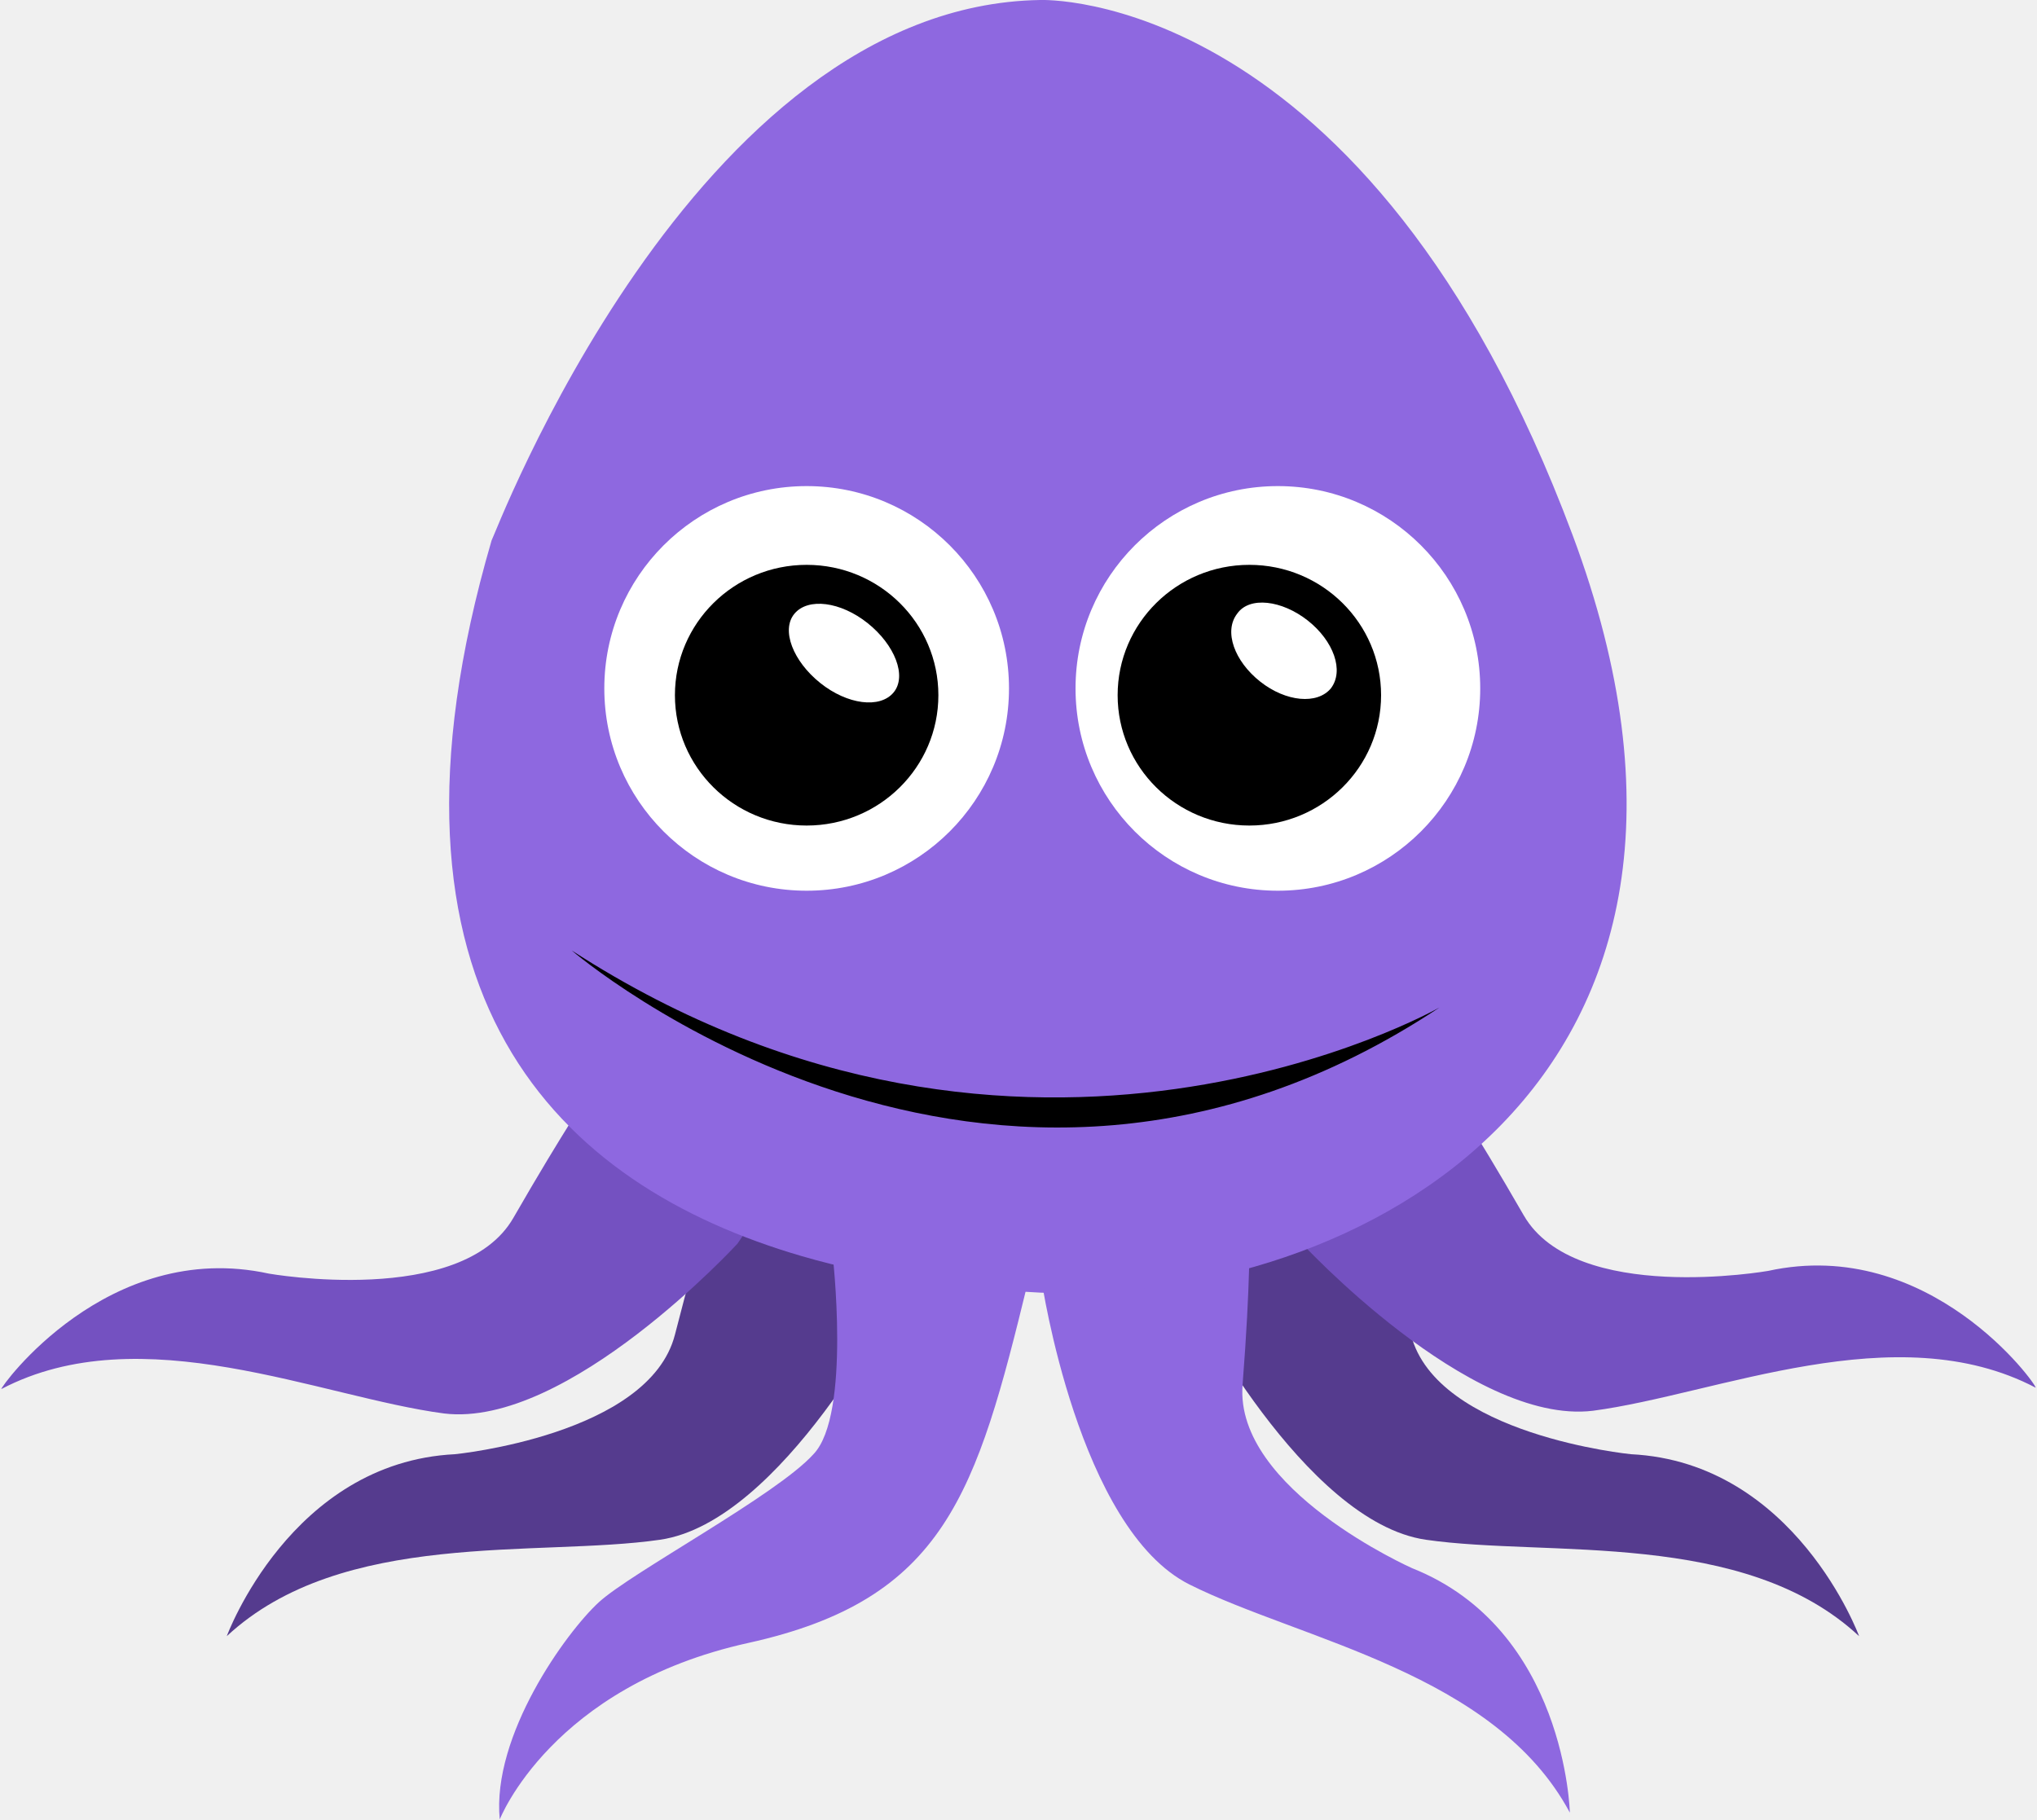
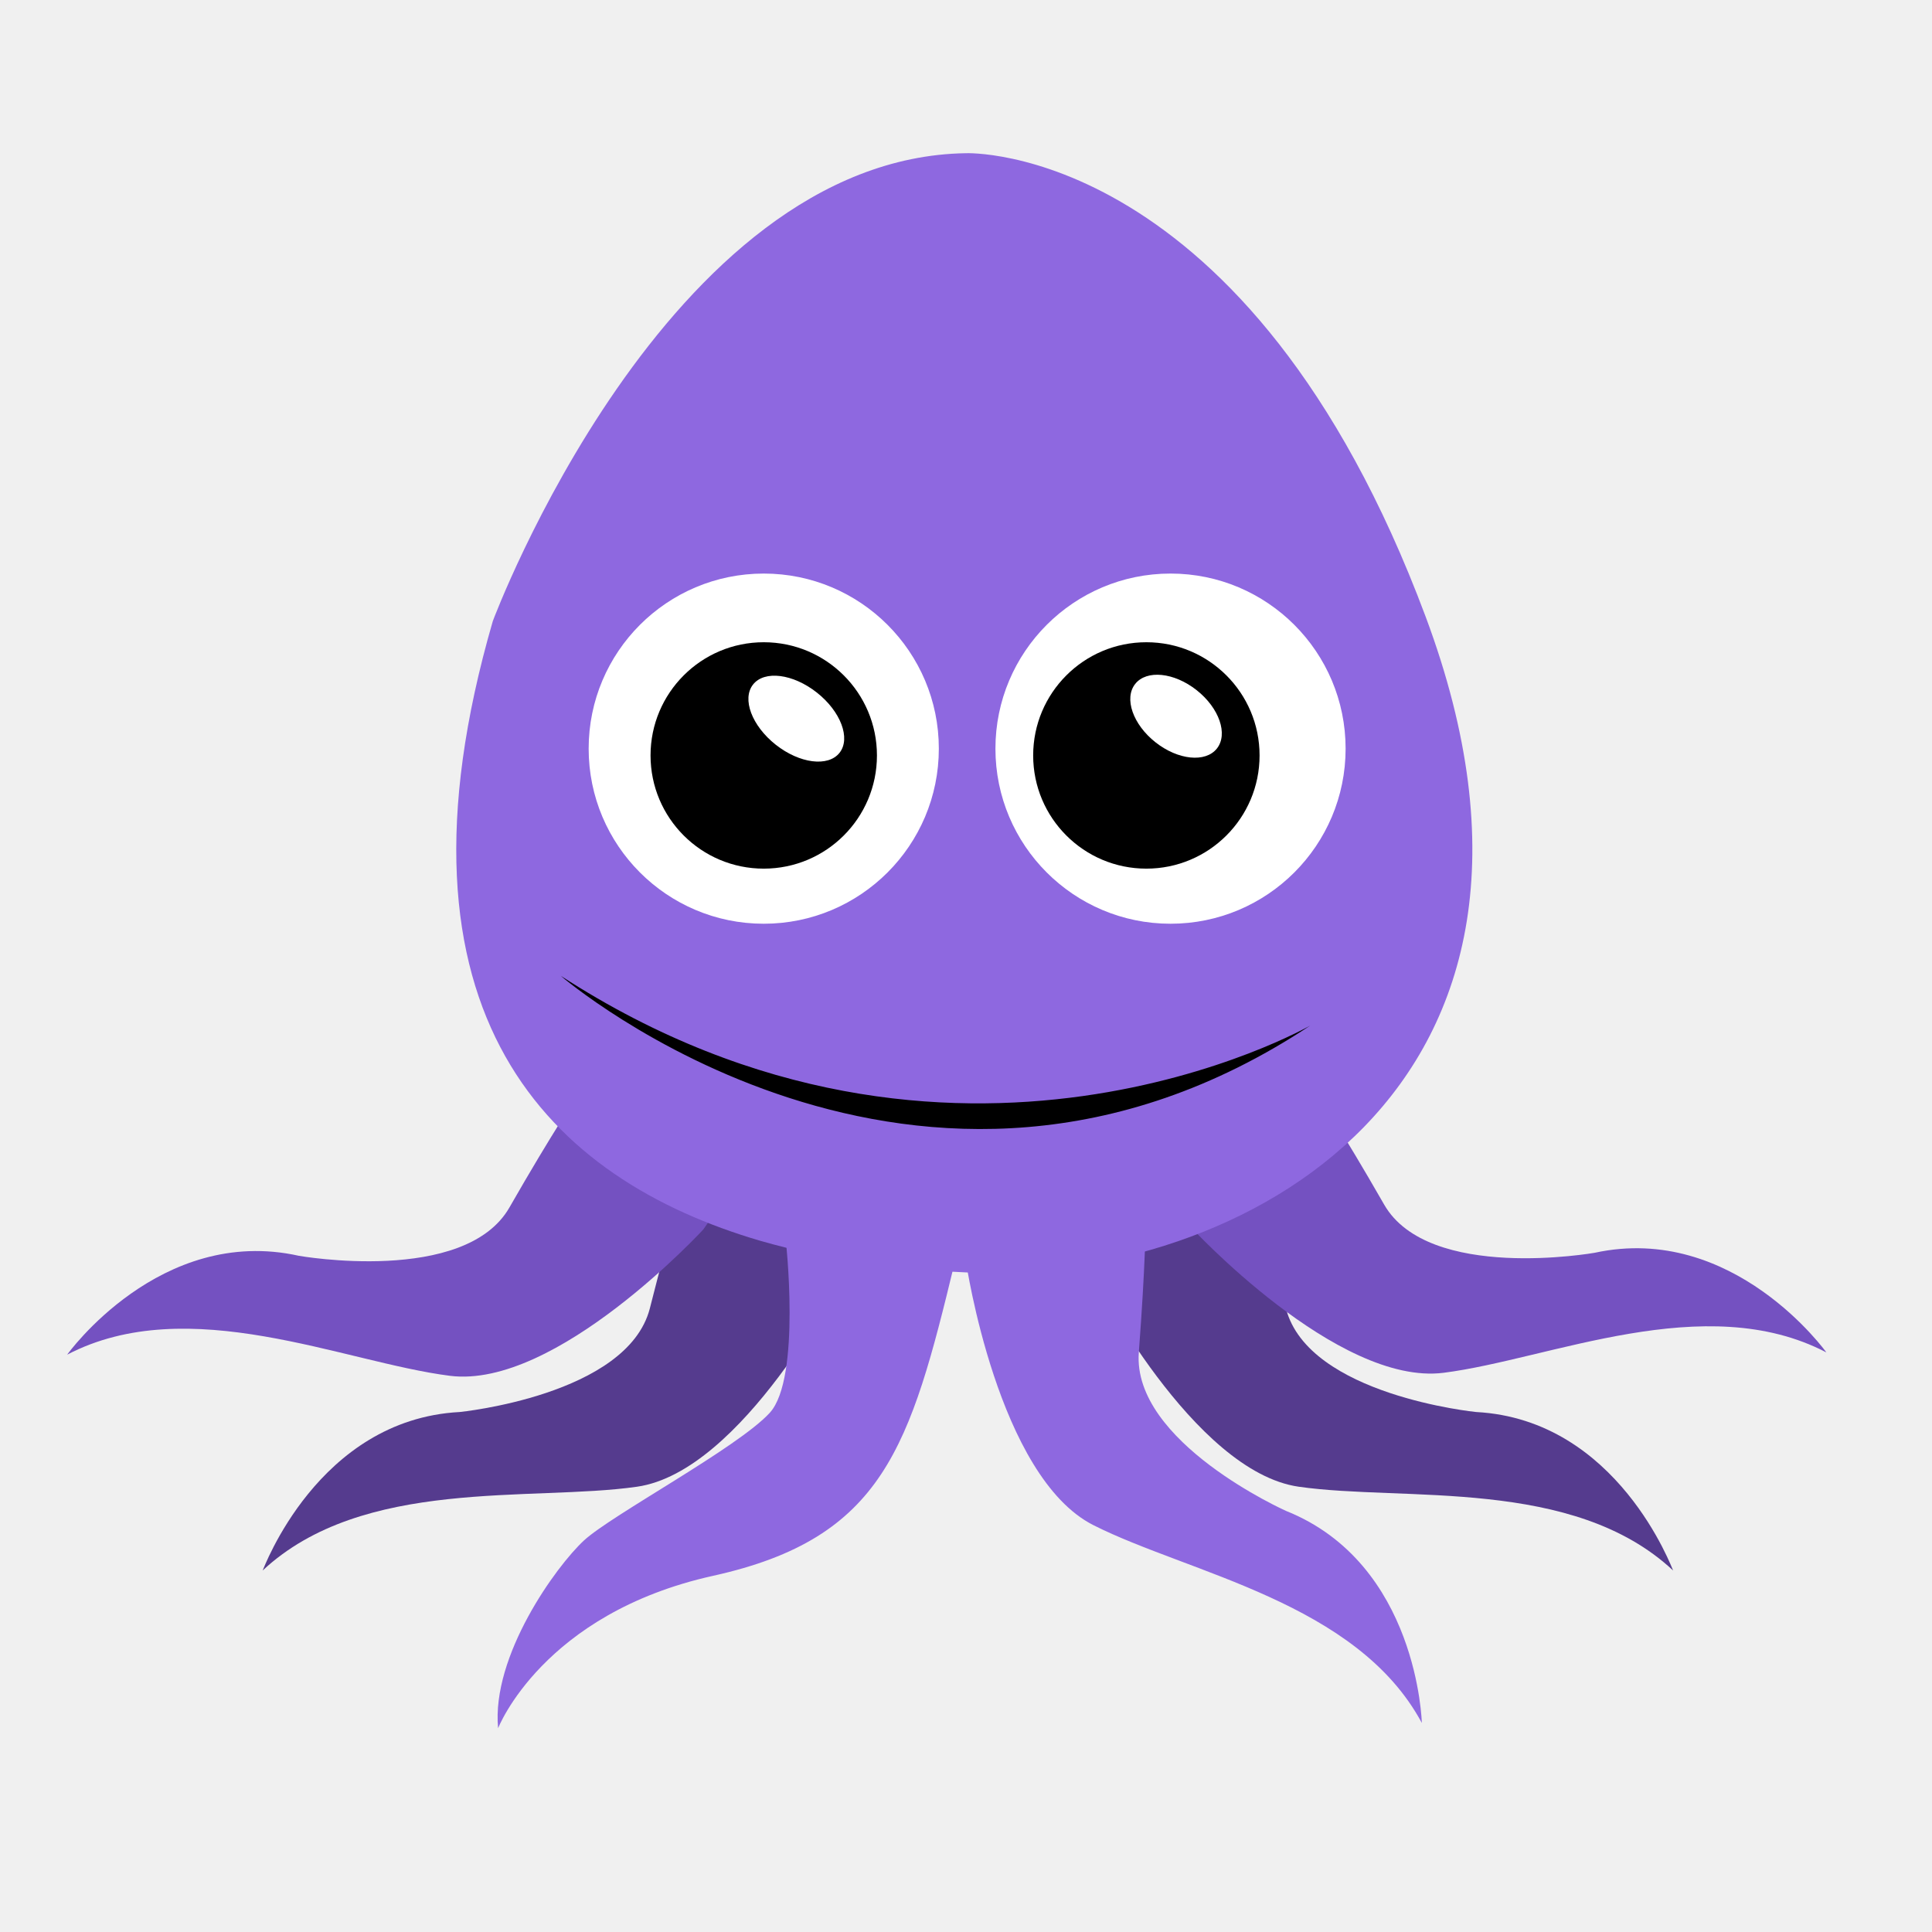
- <svg xmlns="http://www.w3.org/2000/svg" viewBox="0 0 150 134">
-   <path fill="#553B8E" d="M33.5 107.1s14.3-1.4 16.2-8.8c1.9-7.4 3-10.7 3-10.7l14.7 4c-.5 1.3-.8 2.5-1.4 4 0 0-8.4 16.5-17.4 17.8-9 1.3-23.4-.8-31.9 7.1 0 0 4.7-12.8 16.8-13.4zM120.1 107.1s-14.3-1.4-16.2-8.8c-1.9-7.4-3-10.7-3-10.7l-14.7 4c.5 1.3.8 2.5 1.4 4 0 0 8.4 16.5 17.4 17.8 9 1.3 23.4-.8 31.9 7.1 0 0-4.7-12.8-16.8-13.4z" />
-   <path fill="#8E68E0" d="M61.3 92.3s1.4 11.9-1.4 14.8c-2.7 3-13.4 8.7-15.8 10.9-2.4 2.2-7.9 9.8-7.3 16 0 0 3.8-9.8 18.3-13 14.5-3.2 16.8-11 20.6-26.6l1-.1s2.7 18.3 10.9 22.4 22.5 6.5 28 16.8c0 0-.3-13.5-11.6-18 0 0-13.1-5.8-12.5-13.5s.5-11 .5-11l-19.6-1-11.3 1.2.2 1.1z" />
-   <path fill="#7451C1" d="M130.2 93.6s-14.2 2.5-18-4.1c-3.8-6.6-5.8-9.5-5.8-9.5l-13.1 7.9c.8 1.1 1.5 2.2 2.4 3.5 0 0 12.5 13.6 21.6 12.5 9.1-1.2 22.3-7.1 32.6-1.7.1-.2-7.8-11.2-19.7-8.6zM19.8 93.8s14.2 2.5 18-4.1c3.8-6.6 5.8-9.5 5.8-9.5l13.1 7.9c-.8 1.1-1.5 2.2-2.4 3.5 0 0-12.5 13.6-21.6 12.5-9.1-1.2-22.3-7.2-32.6-1.8-.1-.1 7.8-11.1 19.7-8.5z" />
-   <g>
-     <path fill="#8E68E0" d="M76.6 0s24.1-1 39.2 39.4-16 56.8-39.2 55.8c-5.7-.3-11.8-1-17.6-2.7-17.8-5.2-32.6-19.1-22.8-52.7C36.3 39.8 51 .4 76.6 0z" />
+ <svg xmlns="http://www.w3.org/2000/svg" version="1.1" x="0px" y="0px" viewBox="0 0 256 256" enable-background="new 0 0 256 256" xml:space="preserve">
+   <g id="Whale">
+     <g>
+       <path display="none" fill="#40618C" d="M157.3,202.8c0,0-26.1-6.9-34.6-17.3l29.5-5L157.3,202.8z" />
+       <path display="none" fill="#8AB2E5" d="M18,161.4l1.8,11.4c0,0,19.2,23.2,102.9,13.7c4.6-0.5,9.4-1.1,14.4-1.9l61.6-13.2l-2-4.1    L18,161.4z" />
+       <path display="none" fill="#6C95C9" d="M18,161.4c0,0-7.8-90.5,16.5-103.2c0,0,14.4-12.3,50.8-12.6c36.4-0.3,82.7,13.8,89.3,29.5    c6.6,15.6,5.7,9.6,10.2,52.9c0,0-0.3,15.1,10.2,23.8c0,0,16.2-32.5,41.5-9.9c0,0-24.1-2.1-24.1,19.6c0,0,0.3,15.9,24.1,15.6    c0,0-5.1,9-16.8,7.8c0,0-14.1,3-23.2-17.4l-20.2,3c0,0,4.2,29.2,12.3,37.9c0,0-35.5-5.4-59.6-31C129.3,177.3,58.9,192.4,18,161.4z    " />
+       <ellipse transform="matrix(0.9997 2.573071e-02 -2.573071e-02 0.9997 1.4557 -2.1412)" display="none" fill="#4B709F" cx="83.9" cy="55.5" rx="13.2" ry="3.6" />
+     </g>
  </g>
-   <g>
-     <ellipse fill="#FFF" cx="59.4" cy="50.7" rx="14.9" ry="14.9" />
-     <ellipse cx="59.4" cy="51.2" rx="9.7" ry="9.6" />
-     <path fill="#FFF" d="M63.9 45.9c2 1.6 2.9 3.9 1.9 5.1-1 1.2-3.4.9-5.4-.7-2-1.6-2.9-3.9-1.9-5.1 1-1.2 3.4-.9 5.4.7z" />
-     <ellipse fill="#FFF" cx="94.1" cy="50.7" rx="14.9" ry="14.9" />
-     <ellipse cx="92" cy="51.2" rx="9.7" ry="9.6" />
-     <path fill="#FFF" d="M96.3 45.7c1.9 1.5 2.7 3.7 1.7 5-1 1.2-3.3 1-5.2-.5s-2.7-3.7-1.7-5c.9-1.3 3.3-1 5.2.5z" />
-     <path d="M42.1 70s30.6 26.3 63.9 4.2c0 0-30.5 17.4-63.9-4.2z" />
+   <g id="Layer_5">
+     <path fill="#553B8E" d="M60.9,187.1c0,0,22.2-2.2,25.2-13.7c2.9-11.5,4.6-16.6,4.6-16.6l22.9,6.3c-0.7,2-1.3,3.9-2.1,6.2   c0,0-13.1,25.7-27.1,27.7s-36.3-1.3-49.6,11.1C34.9,208,42.1,188.1,60.9,187.1z" />
+     <path fill="#553B8E" d="M195.6,187.1c0,0-22.2-2.2-25.2-13.7c-2.9-11.5-4.6-16.6-4.6-16.6l-22.9,6.3c0.7,2,1.3,3.9,2.1,6.2   c0,0,13.1,25.7,27.1,27.7s36.3-1.3,49.6,11.1C221.6,208,214.4,188.1,195.6,187.1z" />
+     <path fill="#8E68E0" d="M104.1,164.1c0,0,2.1,18.5-2.1,23.1s-20.9,13.5-24.6,16.9S65.1,219.4,66,229c0,0,5.9-15.2,28.5-20.2   s26.1-17.1,32-41.5l1.5-0.1c0,0,4.2,28.5,16.9,34.9s34.9,10.2,43.5,26.2c0,0-0.5-21.1-18-28.1c0,0-20.4-9.1-19.5-21   s0.9-17.2,0.9-17.2l-30.4-1.6l-17.5,1.9L104.1,164.1z" />
+     <path fill="#7451C1" d="M211.3,166c0,0-22,3.9-27.9-6.4c-5.9-10.3-9-14.8-9-14.8l-20.4,12.3c1.2,1.7,2.3,3.4,3.7,5.4   c0,0,19.5,21.2,33.6,19.4s34.6-11.1,50.7-2.7C242,179.2,229.7,162,211.3,166z" />
+     <path fill="#7451C1" d="M39.6,166.4c0,0,22,3.9,27.9-6.4c5.9-10.3,9-14.8,9-14.8l20.4,12.3c-1.2,1.7-2.3,3.4-3.7,5.4   c0,0-19.5,21.2-33.6,19.4S25,171.1,8.9,179.5C8.9,179.5,21.2,162.3,39.6,166.4z" />
+   </g>
+   <g id="Squid">
+     <path fill="#8E68E0" d="M128,20.3c0,0,37.4-1.5,60.9,61.4S164,170.1,128,168.6c-8.8-0.4-18.3-1.6-27.3-4.2   c-27.6-8.1-50.6-29.7-35.4-82.1C65.3,82.3,88.2,20.9,128,20.3z" />
+   </g>
+   <g id="Eyes_and_Mouth">
+     <circle fill="#FFFFFF" cx="101.2" cy="99.2" r="23.2" />
+     <circle cx="101.2" cy="100.1" r="15" />
+     <ellipse transform="matrix(0.7849 0.6197 -0.6197 0.7849 81.7031 -44.8764)" fill="#FFFFFF" cx="105.5" cy="95.2" rx="7.3" ry="4.4" />
+     <circle fill="#FFFFFF" cx="155.1" cy="99.2" r="23.2" />
+     <circle cx="151.9" cy="100.1" r="15" />
+     <ellipse transform="matrix(0.7849 0.6197 -0.6197 0.7849 92.3555 -76.1336)" fill="#FFFFFF" cx="155.8" cy="94.9" rx="6.9" ry="4.4" />
+     <path d="M74.3,129.3c0,0,47.5,40.9,99.3,6.6C173.6,135.9,126.3,163,74.3,129.3z" />
  </g>
</svg>
